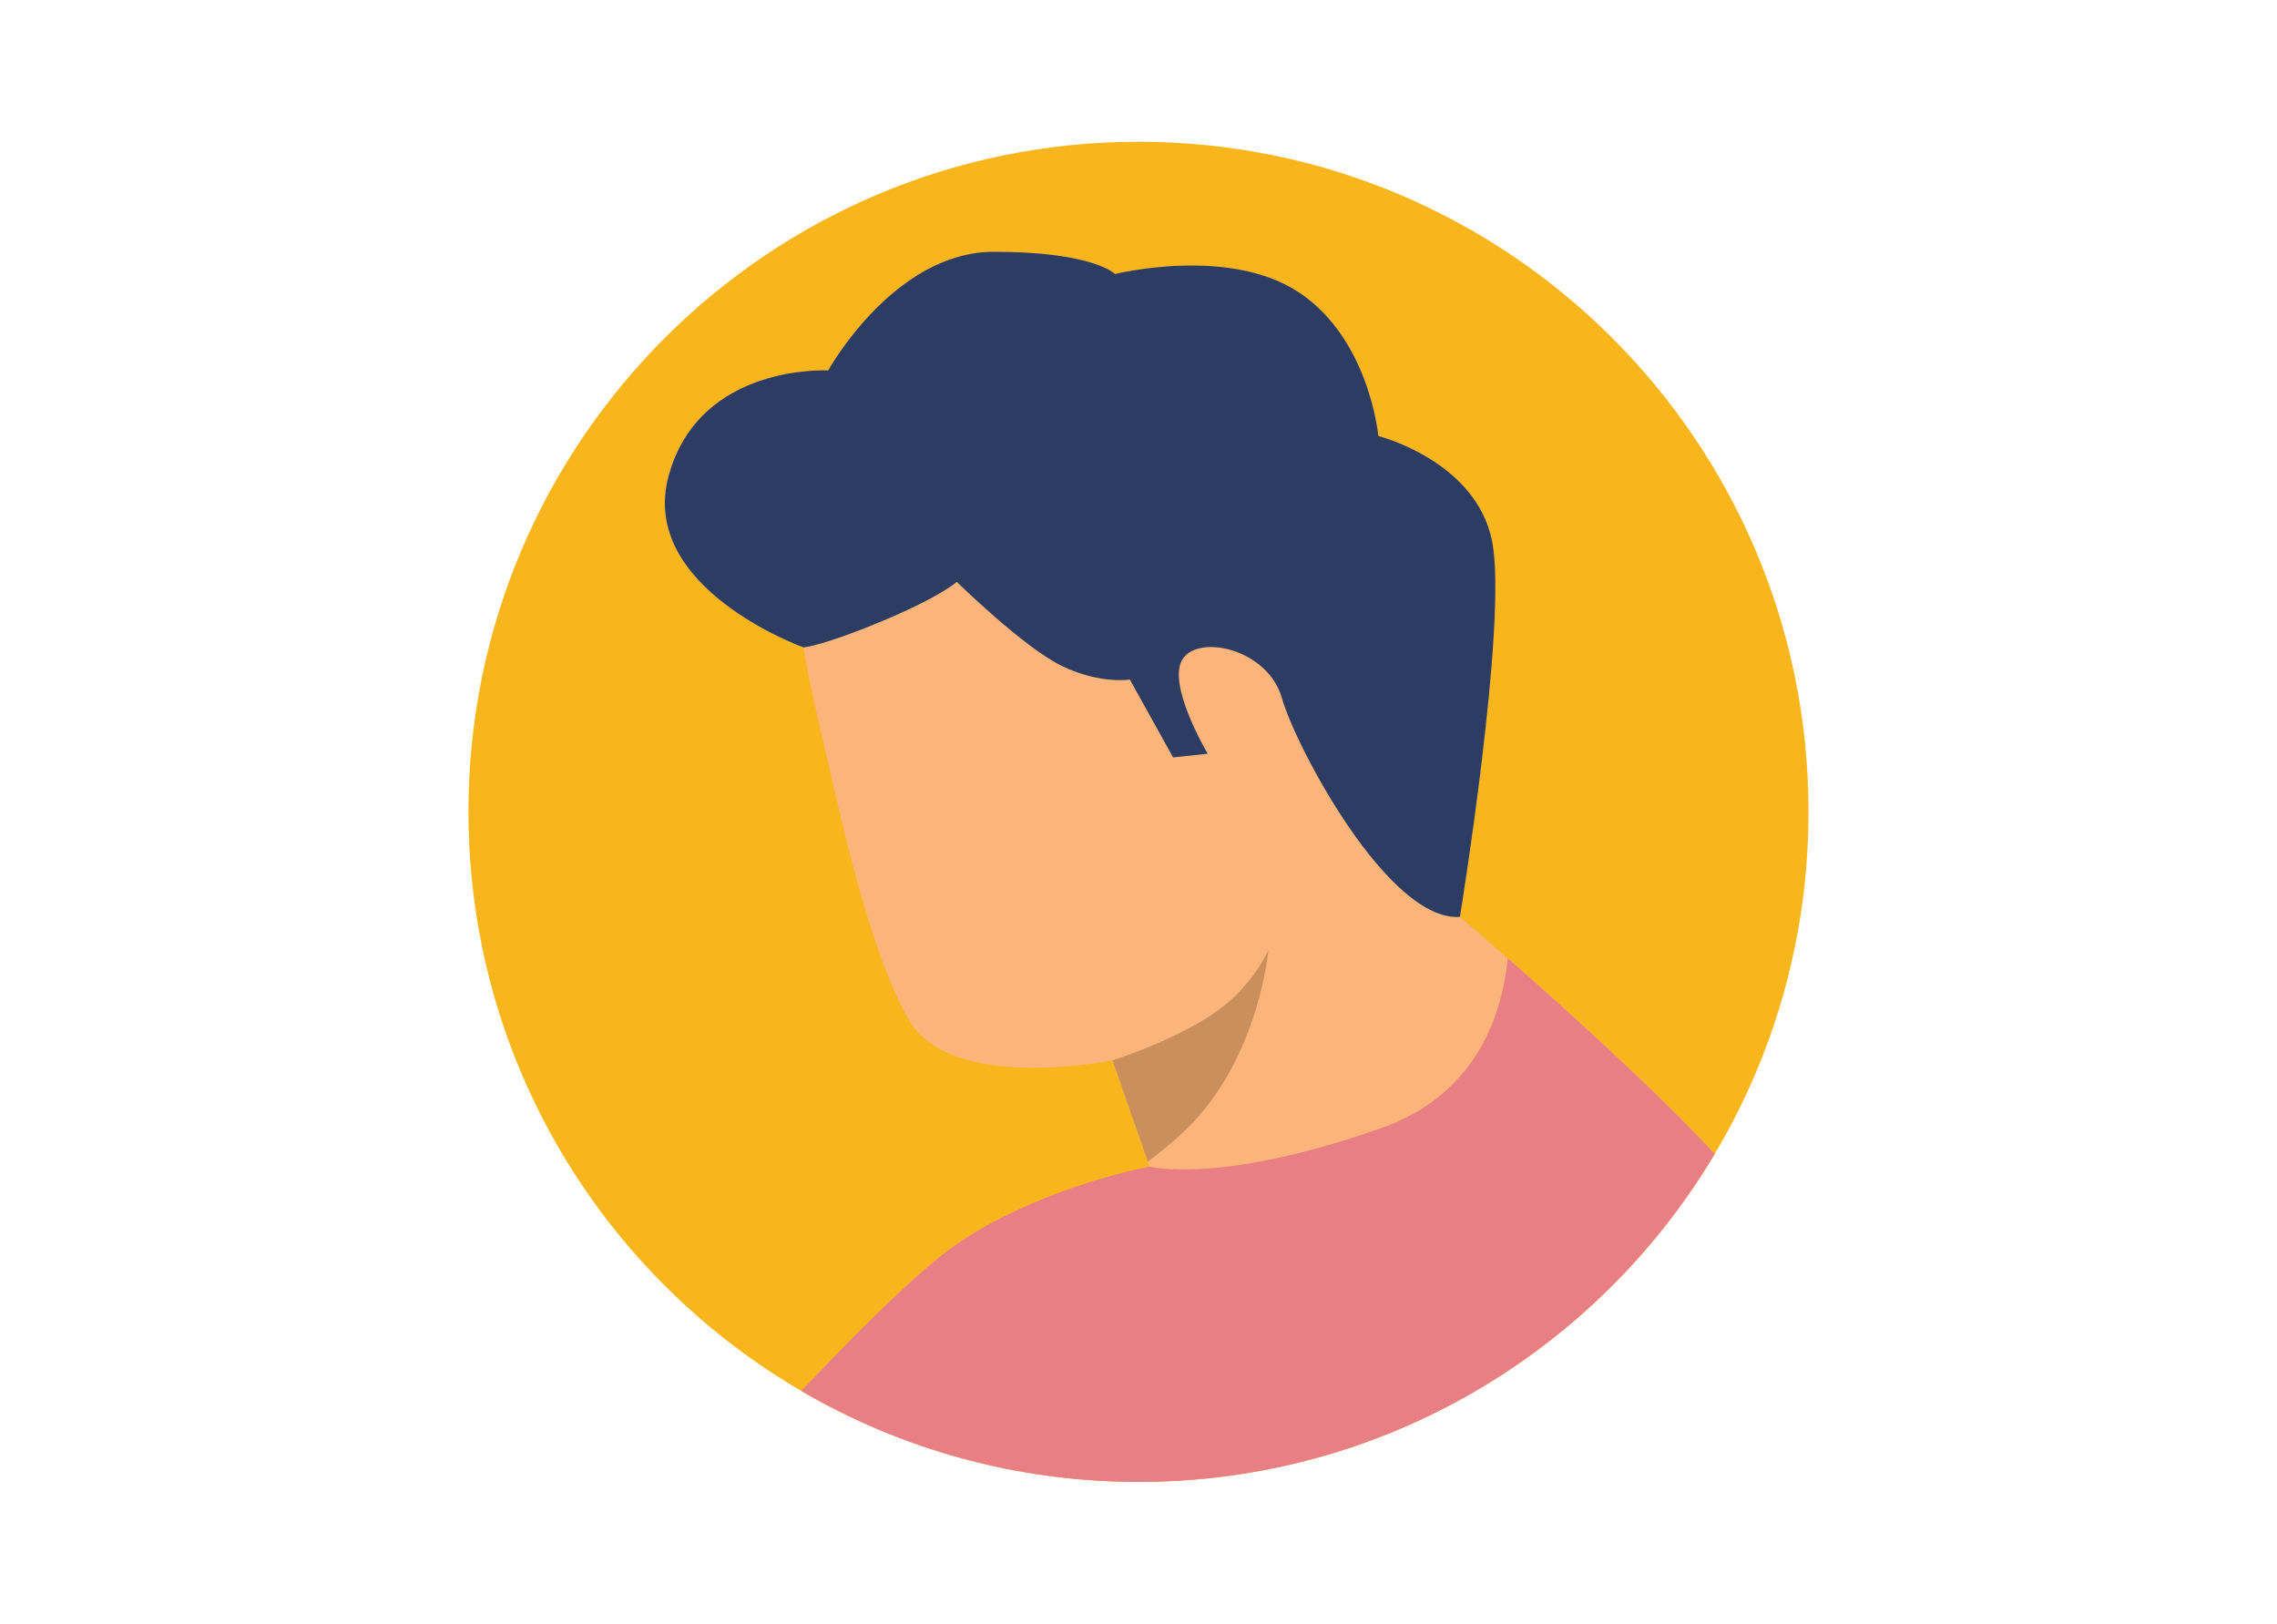
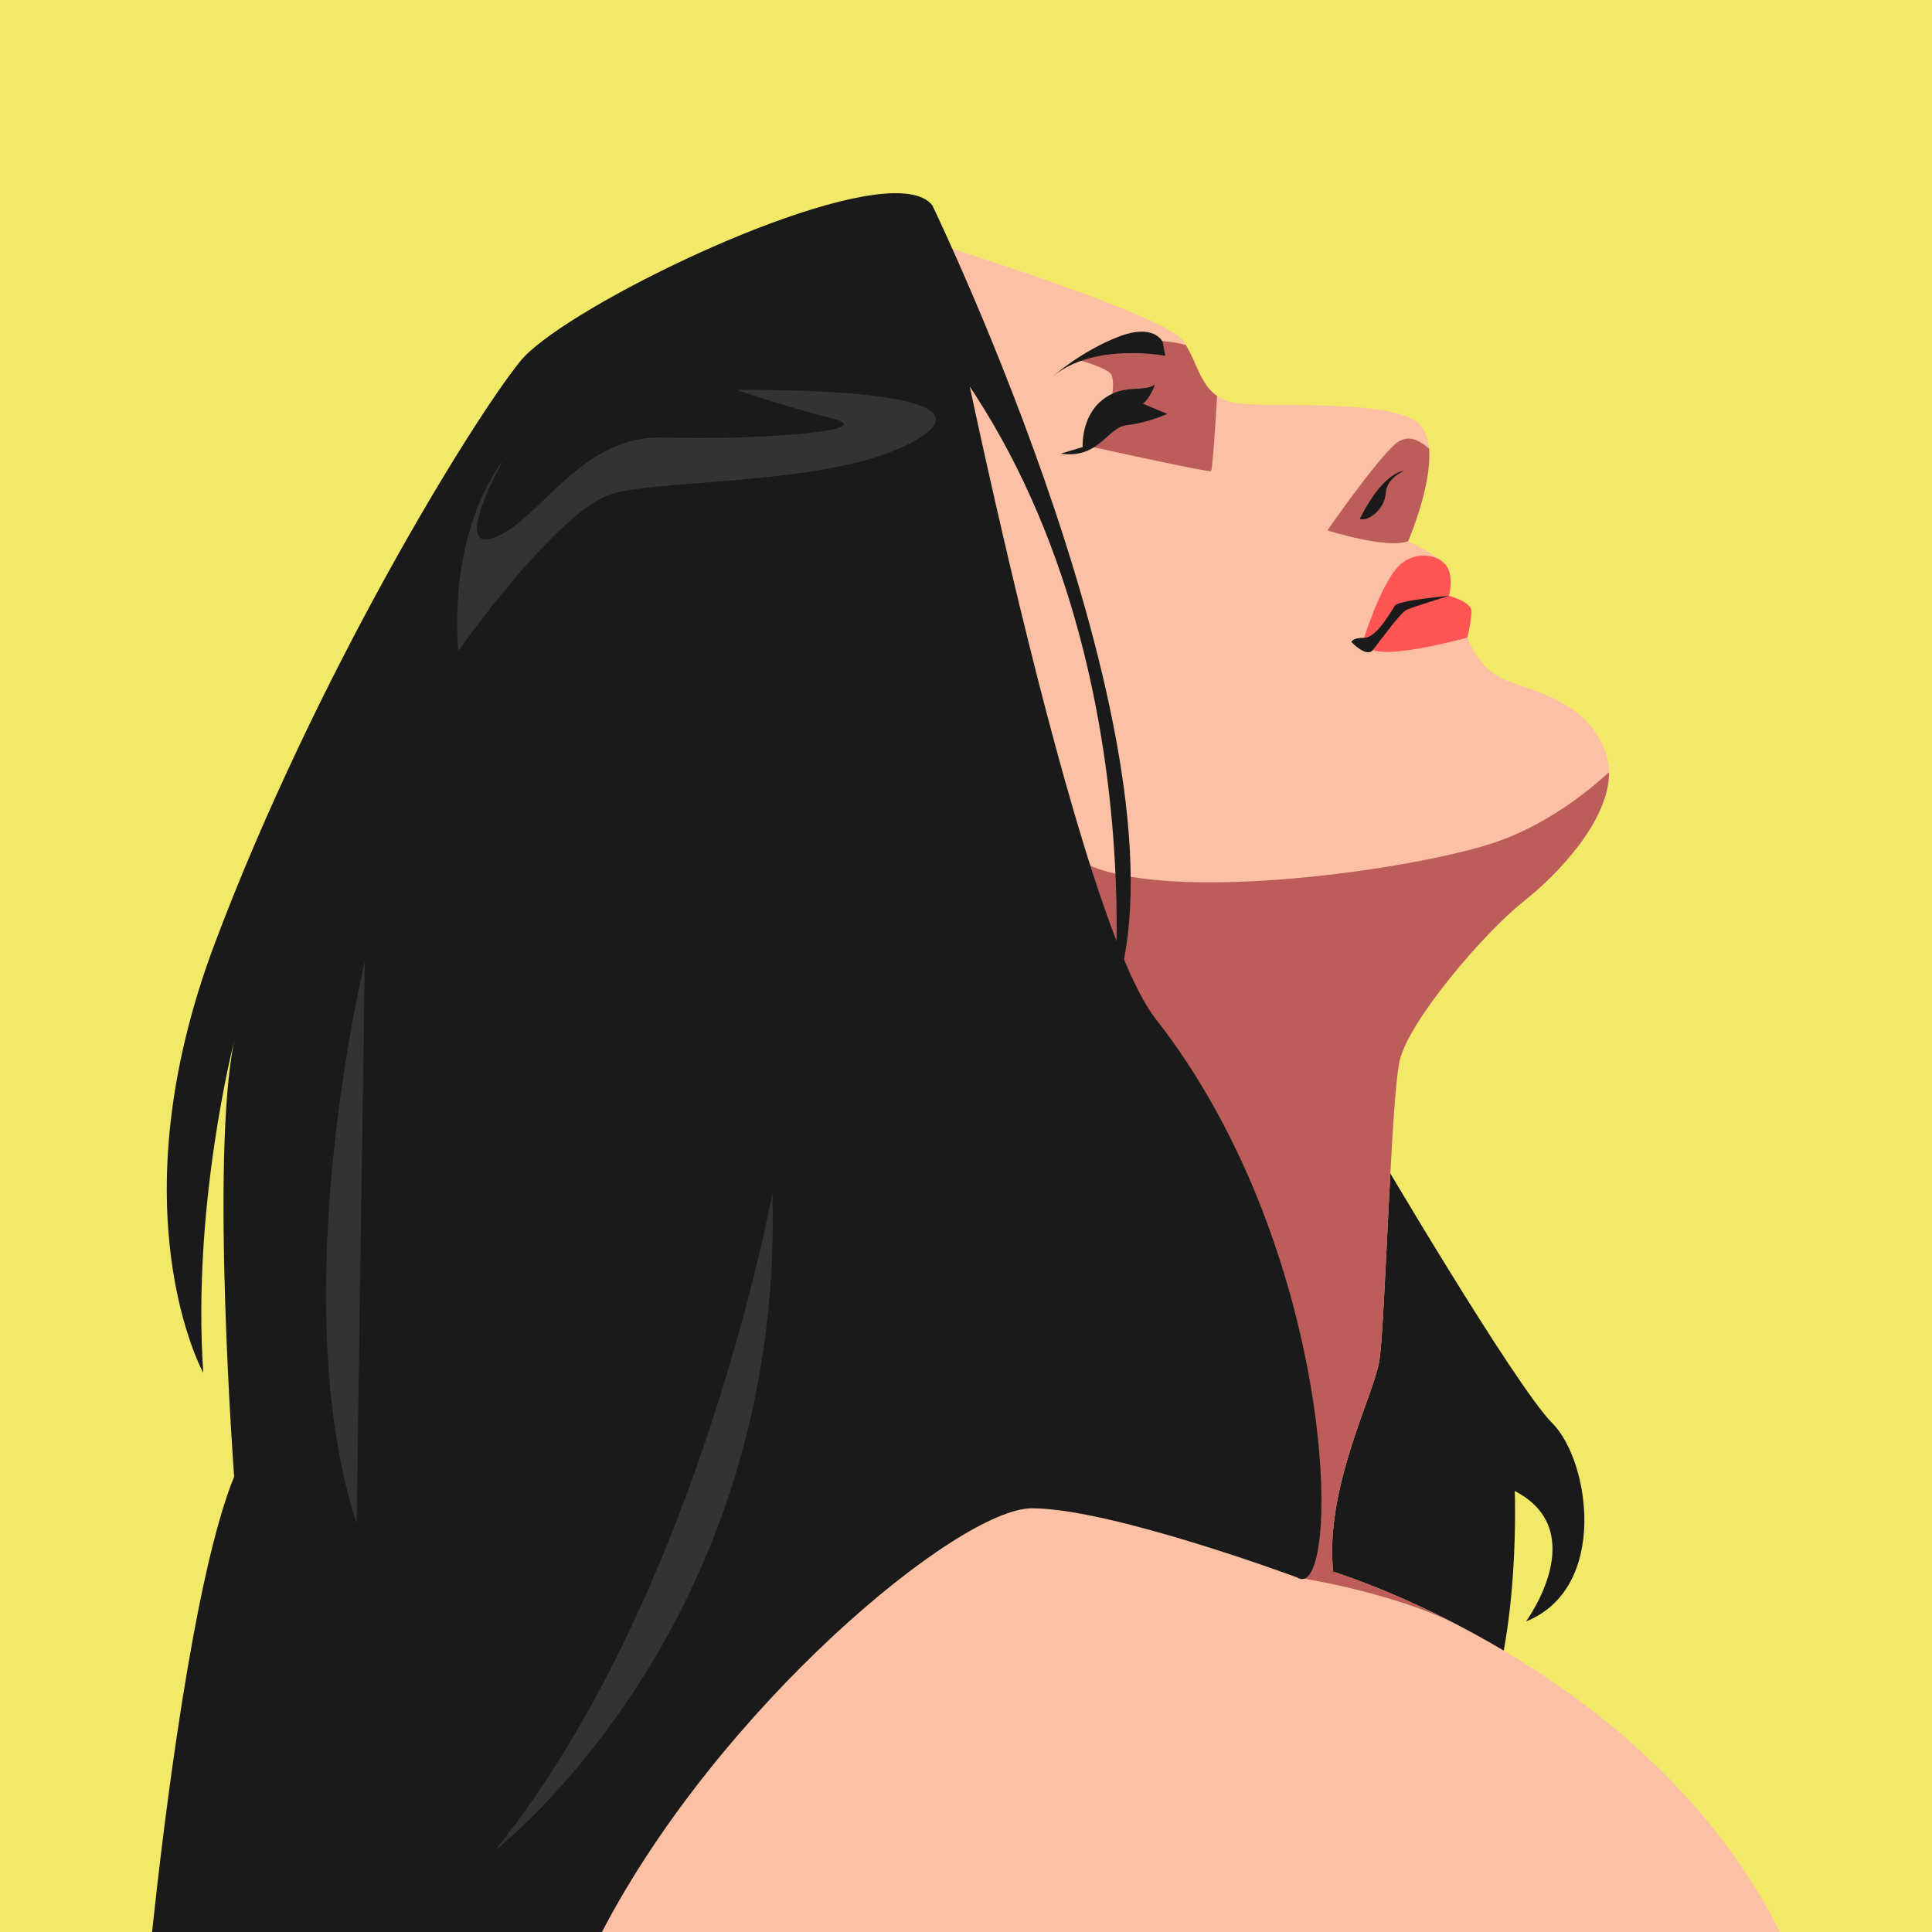
- <svg xmlns="http://www.w3.org/2000/svg" width="4713" height="3361" viewBox="0 0 4713 3361">
-   <path fill-rule="evenodd" fill="rgb(100%, 100%, 100%)" fill-opacity="1" d="M 0.34 0.27 L 4712.609 0.27 L 4712.609 3360.262 L 0.34 3360.262 L 0.34 0.27 " />
-   <path fill-rule="evenodd" fill="rgb(97.656%, 70.897%, 10.985%)" fill-opacity="1" d="M 2356.48 293.398 C 3122.422 293.398 3743.34 914.32 3743.34 1680.27 C 3743.34 2446.211 3122.422 3067.129 2356.48 3067.129 C 1590.531 3067.129 969.613 2446.211 969.613 1680.27 C 969.613 914.32 1590.531 293.398 2356.48 293.398 " />
-   <path fill-rule="evenodd" fill="rgb(98.438%, 70.506%, 47.459%)" fill-opacity="1" d="M 3549.16 2388.25 C 3307.352 2794.719 2863.762 3067.129 2356.48 3067.129 C 2102.051 3067.129 1863.672 2998.551 1658.691 2878.977 C 1760.711 2770.902 1876.621 2654.129 1954.75 2593.758 C 2123.629 2463.258 2379.5 2414.641 2379.5 2414.641 L 2302.738 2194.59 C 2302.738 2194.59 1967.551 2263.68 1880.551 2110.148 C 1793.551 1956.621 1734.691 1664.922 1701.43 1524.191 C 1668.172 1383.449 1663.051 1339.949 1663.051 1339.949 C 1663.051 1339.949 1320.172 1217.121 1384.141 984.281 C 1448.109 751.422 1714.23 766.781 1714.23 766.781 C 1714.23 766.781 1849.84 521.141 2057.102 521.141 C 2264.359 521.141 2307.859 567.191 2307.859 567.191 C 2307.859 567.191 2543.281 508.34 2689.129 605.57 C 2834.98 702.809 2852.891 902.391 2852.891 902.391 C 2852.891 902.391 3055.031 953.57 3088.301 1119.891 C 3121.559 1286.211 3021.77 1897.762 3021.77 1897.762 C 3021.77 1897.762 3354.129 2179.129 3549.16 2388.25 " />
-   <path fill-rule="evenodd" fill="rgb(79.688%, 56.055%, 36.473%)" fill-opacity="1" d="M 2169.281 2477.41 C 2248.469 2446.465 2319.379 2428.16 2355.09 2419.918 C 2243.91 2499.922 2187.609 2501.645 2187.609 2501.645 Z M 2375.949 2404.457 L 2302.738 2194.59 C 2302.738 2194.59 2417.891 2158.77 2504.891 2102.469 C 2591.891 2046.18 2625.16 1966.859 2625.16 1966.859 C 2625.16 1966.859 2604.691 2207.391 2438.371 2353.23 C 2416.09 2372.777 2395.281 2389.727 2375.949 2404.457 " />
-   <path fill-rule="evenodd" fill="rgb(91.014%, 49.805%, 52.147%)" fill-opacity="1" d="M 3549.16 2388.25 C 3307.352 2794.719 2863.762 3067.129 2356.48 3067.129 C 2102.051 3067.129 1863.672 2998.551 1658.691 2878.977 C 1760.711 2770.902 1876.621 2654.129 1954.75 2593.758 C 2123.629 2463.258 2379.5 2414.641 2379.5 2414.641 C 2379.5 2414.641 2522.809 2453.023 2858.02 2335.32 C 3052.719 2266.949 3108.41 2106.219 3120.91 1983.488 C 3234.469 2083.059 3421.32 2251.172 3549.16 2388.25 " />
-   <path fill-rule="evenodd" fill="rgb(17.259%, 23.535%, 38.818%)" fill-opacity="1" d="M 1663.051 1339.949 C 1663.051 1339.949 1320.172 1217.121 1384.141 984.281 C 1448.109 751.422 1714.23 766.781 1714.23 766.781 C 1714.23 766.781 1849.84 521.141 2057.102 521.141 C 2264.359 521.141 2307.859 567.191 2307.859 567.191 C 2307.859 567.191 2543.281 508.34 2689.129 605.57 C 2834.98 702.809 2852.891 902.391 2852.891 902.391 C 2852.891 902.391 3055.031 953.57 3088.301 1119.891 C 3121.559 1286.211 3021.77 1897.762 3021.77 1897.762 C 2873.352 1908 2681.461 1544.648 2653.309 1444.859 C 2625.16 1345.059 2484.43 1311.801 2448.609 1362.969 C 2412.781 1414.148 2499.781 1560 2499.781 1560 L 2428.141 1567.672 L 2338.578 1406.469 C 2338.578 1406.469 2277.172 1416.711 2197.852 1378.32 C 2118.531 1339.941 1980.352 1204.328 1980.352 1204.328 C 1980.352 1204.328 1947.09 1235.031 1824.262 1286.211 C 1701.441 1337.391 1663.051 1339.949 1663.051 1339.949 " />
+ <svg xmlns="http://www.w3.org/2000/svg" width="3750" height="3750" viewBox="0 0 3750 3750">
+   <rect x="-375" y="-375" width="4500" height="4500" fill="rgb(94.922%, 91.406%, 40.796%)" fill-opacity="1" />
+   <path fill-rule="nonzero" fill="rgb(10.205%, 10.205%, 10.205%)" fill-opacity="1" d="M 2666 2222.648 C 2666 2222.648 2940.359 2689.75 3013.09 2762.473 C 3085.82 2835.207 3123.039 3082.516 2961.891 3147.238 C 2961.891 3147.238 3091.191 2972.344 2940.141 2894.02 C 2940.141 2894.02 2951.32 3173.754 2878.59 3347.188 C 2805.859 3520.621 2351.109 3004.988 2339.82 3001.469 C 2328.539 2997.949 2666 2222.648 2666 2222.648 Z M 2666 2222.648 " />
+   <path fill-rule="nonzero" fill="rgb(98.827%, 75.781%, 64.256%)" fill-opacity="1" d="M 1821.211 474.34 C 1821.211 474.34 2263.18 611.41 2296.75 661.762 C 2330.32 712.109 2330.32 770.859 2397.461 782.039 C 2464.59 793.23 2710.75 770.859 2758.309 826.801 C 2805.859 882.75 2733.129 1050.59 2733.129 1050.59 C 2733.129 1050.59 2790.859 1077.352 2806.68 1097.129 C 2822.512 1116.91 2812.621 1156.469 2812.621 1156.469 C 2812.621 1156.469 2856.141 1168.34 2856.141 1186.141 C 2856.141 1203.941 2848.23 1237.57 2848.23 1237.57 C 2848.23 1237.57 2868.012 1298.879 2923.391 1320.641 C 2978.781 1342.398 3083.609 1362.18 3117.23 1463.059 C 3150.871 1563.941 3032.18 1690.531 2957.02 1749.871 C 2881.859 1809.211 2733.141 1982.09 2716.359 2060.422 C 2699.57 2138.75 2688.379 2575.121 2677.191 2642.262 C 2666 2709.398 2570.891 2888.426 2587.68 3050.672 C 2587.68 3050.672 3197.488 3235.293 3454.852 3750 L 470.672 3750 L 1214.398 1478.879 Z M 1821.211 474.34 " />
+   <path fill-rule="nonzero" fill="rgb(74.022%, 36.473%, 35.301%)" fill-opacity="1" d="M 3123.031 1498.961 C 3072.488 1544.809 2997.461 1601.379 2907.539 1633.141 C 2739.559 1692.48 2165.73 1771.609 2064.949 1645.02 C 1964.172 1518.43 1964.148 2503.48 1964.148 2503.48 L 2517.75 3061.852 C 2517.75 3061.852 2686.91 3087.168 2816.012 3147.238 C 2683.961 3079.918 2587.68 3050.66 2587.68 3050.66 C 2570.898 2888.418 2666.012 2709.391 2677.199 2642.25 C 2688.391 2575.109 2699.578 2138.73 2716.359 2060.41 C 2733.141 1982.078 2881.859 1809.191 2957.02 1749.859 C 3023.488 1697.379 3123.922 1592.328 3123.031 1498.961 Z M 3123.031 1498.961 " />
+   <path fill-rule="nonzero" fill="rgb(74.022%, 36.473%, 35.301%)" fill-opacity="1" d="M 2229.309 661.051 C 2190.738 661.43 2140.52 669.191 2088.148 697.18 C 2088.148 697.18 2147.5 712.969 2156.391 726.121 C 2165.281 739.27 2156.391 783.441 2156.391 783.441 L 2123.191 868.141 C 2123.191 868.141 2346.398 917.73 2350.602 914.23 C 2353.57 911.762 2359.262 821.602 2362.379 768.539 C 2331.109 747.211 2323.891 707.059 2301.711 669.711 C 2301.199 669.531 2272.602 660.648 2229.309 661.051 Z M 2229.309 661.051 " />
+   <path fill-rule="nonzero" fill="rgb(74.022%, 36.473%, 35.301%)" fill-opacity="1" d="M 2733.738 851.359 C 2724.93 851.371 2715.73 854.711 2706.551 863.191 C 2664.59 901.941 2576.5 1029.609 2576.5 1029.609 C 2576.5 1029.609 2691.18 1065.949 2733.141 1050.57 C 2733.141 1050.57 2779.871 942.551 2773.781 870.941 C 2762.691 860.91 2748.762 851.34 2733.738 851.359 Z M 2733.738 851.359 " />
+   <path fill-rule="nonzero" fill="rgb(10.205%, 10.205%, 10.205%)" fill-opacity="1" d="M 1734.73 375.031 C 1543.031 378.102 1085.52 607.34 1009.98 700.941 C 914.418 819.391 612.762 1310.719 416.953 1831.02 C 221.137 2351.32 394.57 2664.629 394.57 2664.629 C 372.195 2340.141 454.461 2021.238 454.461 2021.238 C 408.062 2245.031 454.461 2866.039 454.461 2866.039 C 375.305 3060.75 317.484 3540.848 295.152 3749.996 L 1168.422 3749.996 C 1394.141 3315.781 1859.539 2927.578 2003.039 2927.578 C 2156.891 2927.578 2517.75 3061.852 2517.75 3061.852 C 2604.121 3117.336 2602.91 2436.93 2242.969 1977.359 C 2072.57 1759.781 1809.801 398.879 1809.801 398.879 C 1796.641 381.641 1770.23 374.461 1734.73 375.031 Z M 1734.73 375.031 " />
+   <path fill-rule="nonzero" fill="rgb(10.205%, 10.205%, 10.205%)" fill-opacity="1" d="M 2639.43 1007.23 C 2639.43 1007.23 2678.98 920.98 2726.141 913.52 C 2726.141 913.52 2691.18 927.5 2689.781 956.879 C 2688.359 986.25 2657.609 1012.82 2639.43 1007.23 Z M 2639.43 1007.23 " />
+   <path fill-rule="nonzero" fill="rgb(100%, 33.325%, 33.325%)" fill-opacity="1" d="M 2762.68 1078.441 C 2750.852 1078.461 2736.91 1081.629 2722.641 1091.84 C 2684.59 1119.059 2647.809 1237.988 2647.809 1237.988 C 2647.809 1237.988 2623.16 1246.398 2664.59 1261.789 C 2706.02 1277.172 2848.25 1237.57 2848.25 1237.57 C 2848.25 1237.57 2856.141 1203.922 2856.141 1186.121 C 2856.141 1168.32 2812.621 1156.449 2812.621 1156.449 C 2812.621 1156.449 2822.531 1116.891 2806.699 1097.109 C 2805.898 1096.121 2804.629 1095.059 2803.629 1094.039 L 2797.211 1088.078 C 2796.691 1087.648 2795.98 1087.199 2795.422 1086.75 C 2792.82 1085.219 2780.238 1078.43 2762.672 1078.441 Z M 2762.68 1078.441 " />
+   <path fill-rule="nonzero" fill="rgb(10.205%, 10.205%, 10.205%)" fill-opacity="1" d="M 2812.621 1156.469 C 2812.621 1156.469 2714.949 1165.281 2707.961 1175.07 C 2700.969 1184.859 2672.461 1238.012 2647.809 1238.012 C 2623.172 1238.012 2623.172 1246.398 2623.172 1246.398 C 2623.172 1246.398 2652.359 1277.172 2664.602 1261.789 C 2676.84 1246.398 2718.078 1189.059 2730.5 1183.461 C 2742.922 1177.859 2812.621 1156.469 2812.621 1156.469 Z M 2812.621 1156.469 " />
+   <path fill-rule="nonzero" fill="rgb(10.205%, 10.205%, 10.205%)" fill-opacity="1" d="M 2059 880.531 L 2101.531 867.68 C 2101.531 867.68 2097.57 810.32 2139.109 776.691 C 2180.648 743.07 2220.211 762.84 2241.969 746.031 C 2241.969 746.031 2232.078 773.73 2218.23 783.609 L 2265.699 803.391 C 2265.699 803.391 2226.141 821.191 2187.57 825.148 C 2149 829.109 2133.18 891.422 2059 880.531 Z M 2059 880.531 " />
+   <path fill-rule="nonzero" fill="rgb(10.205%, 10.205%, 10.205%)" fill-opacity="1" d="M 2261.75 690.648 C 2261.75 690.648 2124.172 663.941 2044.16 730.211 C 2044.16 730.211 2098.309 681.941 2169.77 654.059 C 2241.23 626.16 2256.801 663.941 2256.801 663.941 Z M 2261.75 690.648 " />
+   <path fill-rule="nonzero" fill="rgb(19.994%, 19.994%, 19.994%)" fill-opacity="1" d="M 889.699 1263.18 C 889.699 1263.18 864.527 1047.711 976.418 893.48 C 976.418 893.48 872.914 1078.559 962.43 1042.191 C 1051.941 1005.828 1127.469 843.59 1289.719 849.18 C 1451.961 854.77 1714.629 837.52 1616.859 812.621 C 1519.102 787.719 1429.578 756.871 1429.578 756.871 C 1429.578 756.871 1935.891 748.48 1790.43 846.379 C 1644.98 944.289 1295.309 927.5 1189.02 958.281 C 1082.711 989.051 889.699 1263.18 889.699 1263.18 Z M 889.699 1263.18 " />
+   <path fill-rule="nonzero" fill="rgb(19.994%, 19.994%, 19.994%)" fill-opacity="1" d="M 1499.23 2315.289 C 1499.23 2315.289 1356.809 3100.742 961.207 3591.391 C 961.207 3591.391 1522.961 3157.883 1499.23 2315.289 Z M 1499.23 2315.289 " />
+   <path fill-rule="nonzero" fill="rgb(19.994%, 19.994%, 19.994%)" fill-opacity="1" d="M 708.023 1866.57 C 708.023 1866.57 549.785 2519.281 692.203 2956.938 Z M 708.023 1866.57 " />
+   <path fill-rule="nonzero" fill="rgb(10.205%, 10.205%, 10.205%)" fill-opacity="1" d="M 1809.77 398.891 C 1809.77 398.891 2327.02 1467.02 2162.352 1933.82 C 2162.352 1933.82 2250.871 1051.629 1693.07 525.48 Z M 1809.77 398.891 " />
</svg>
